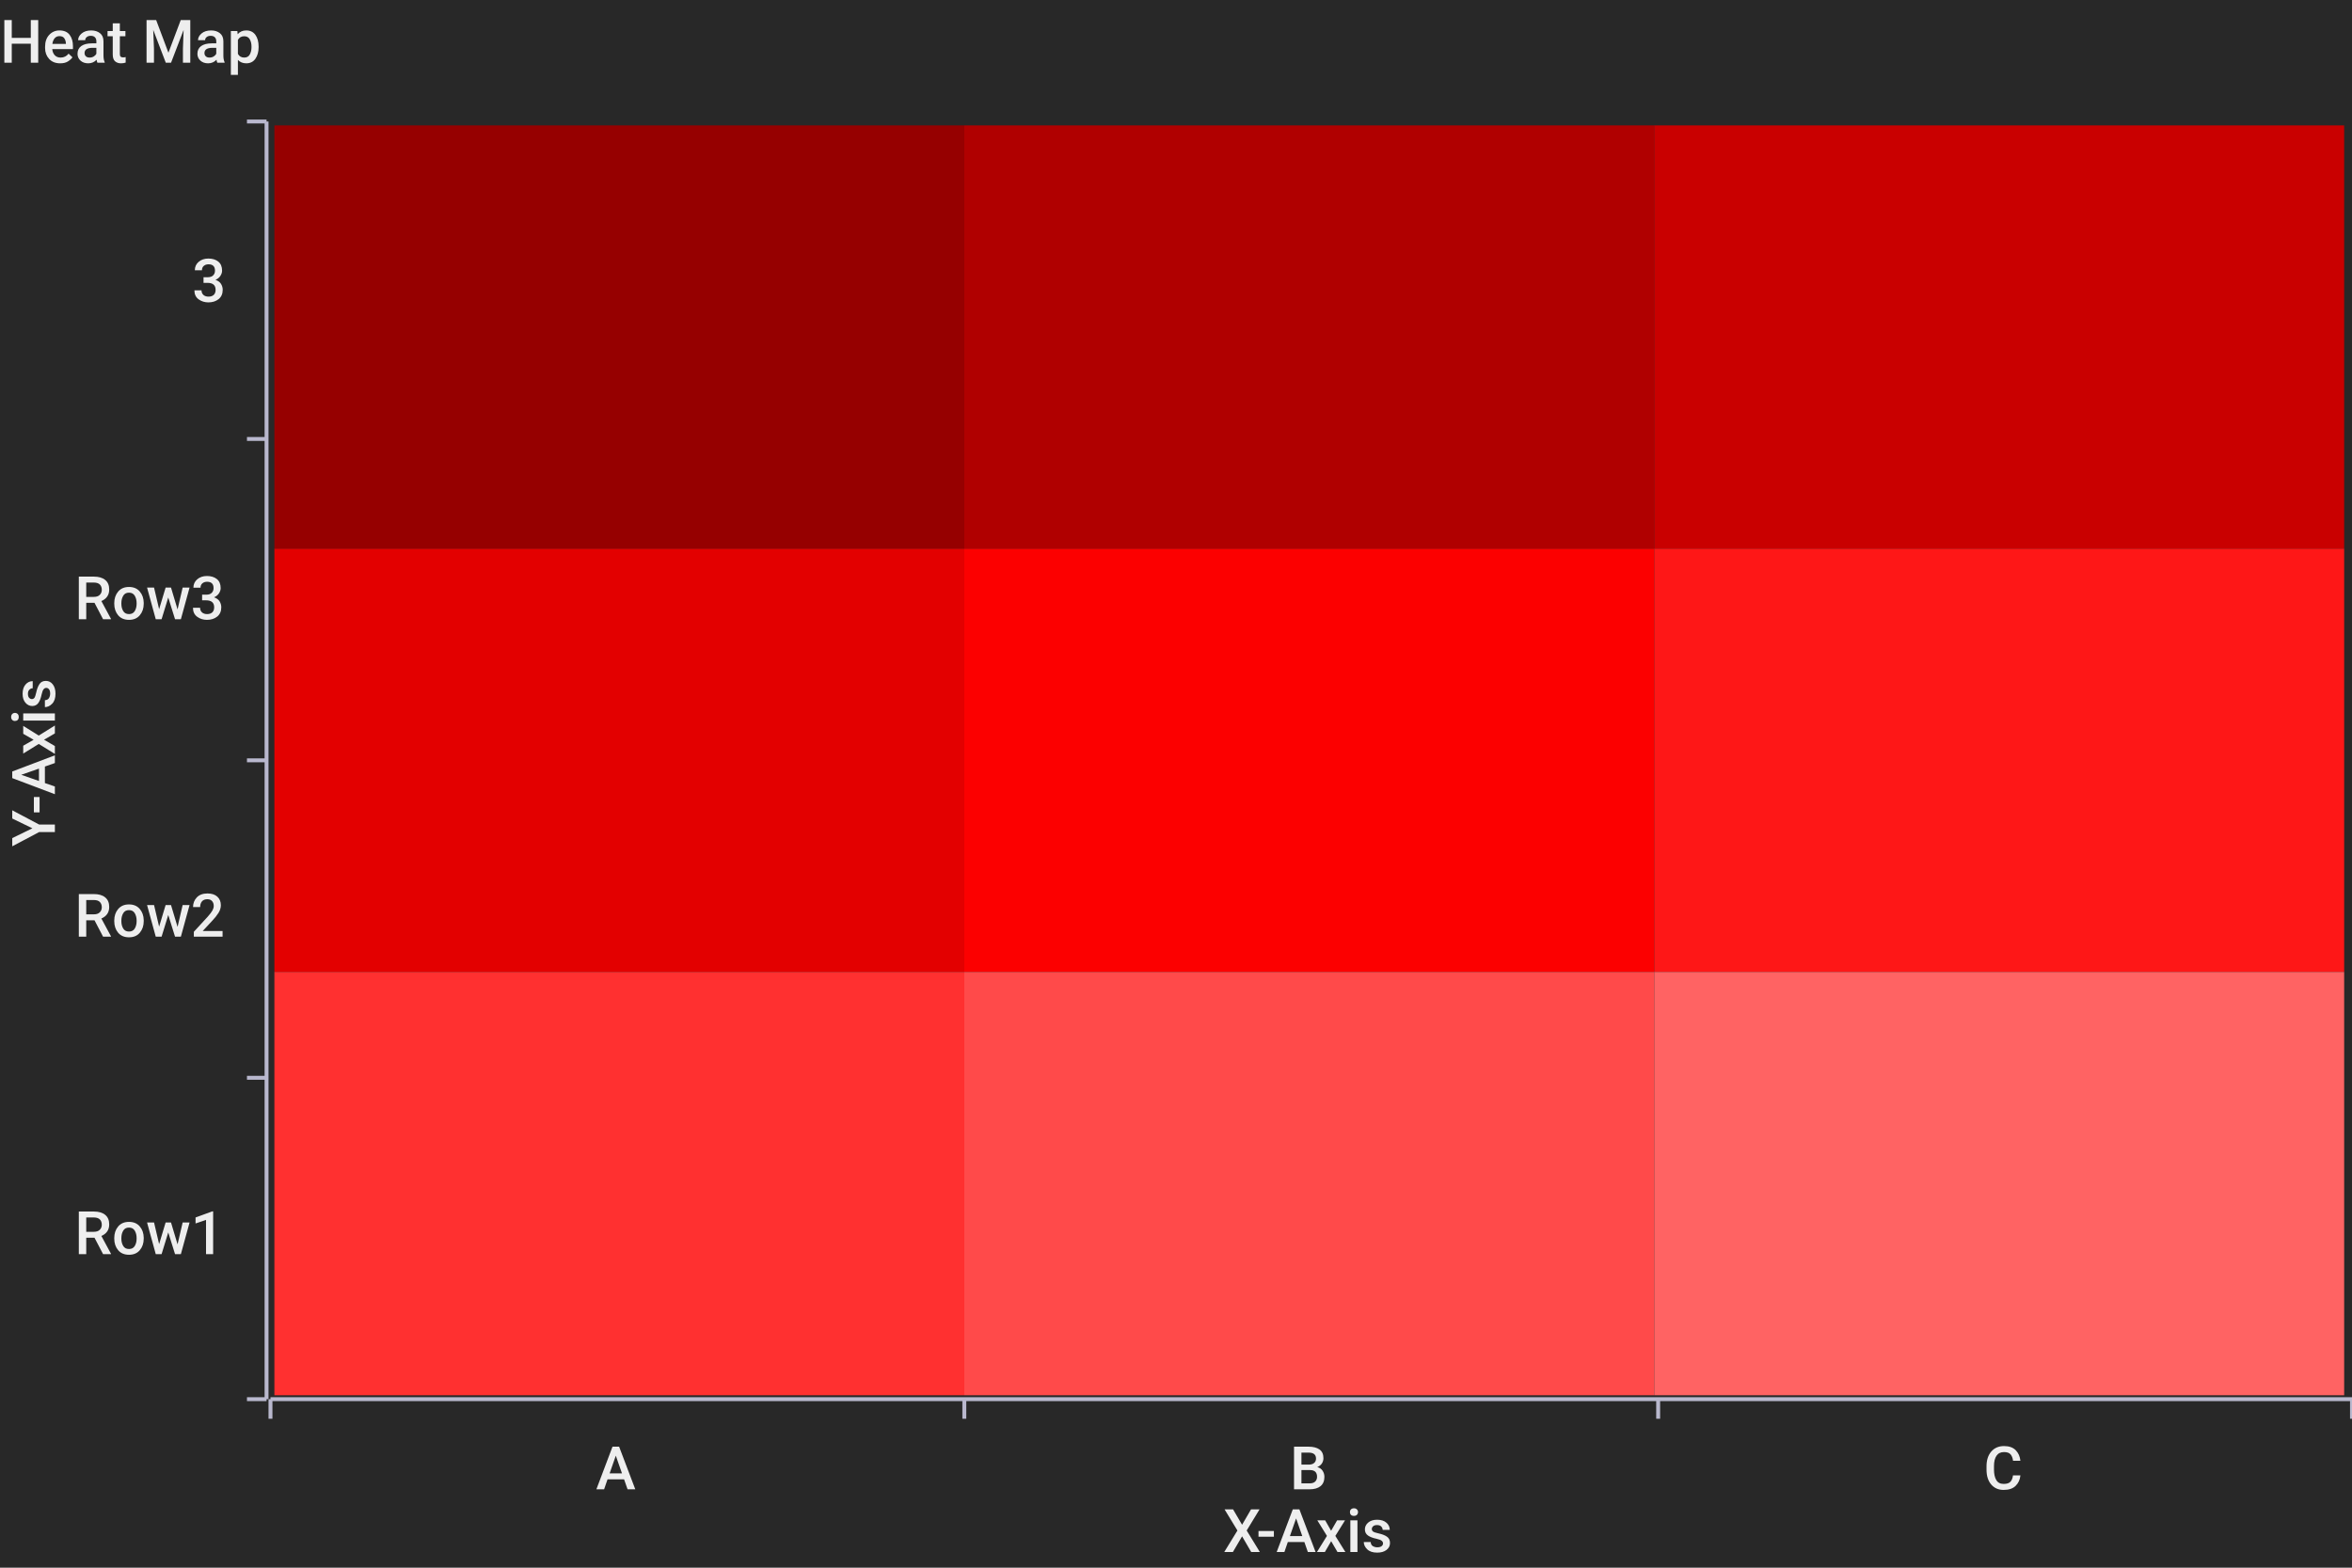
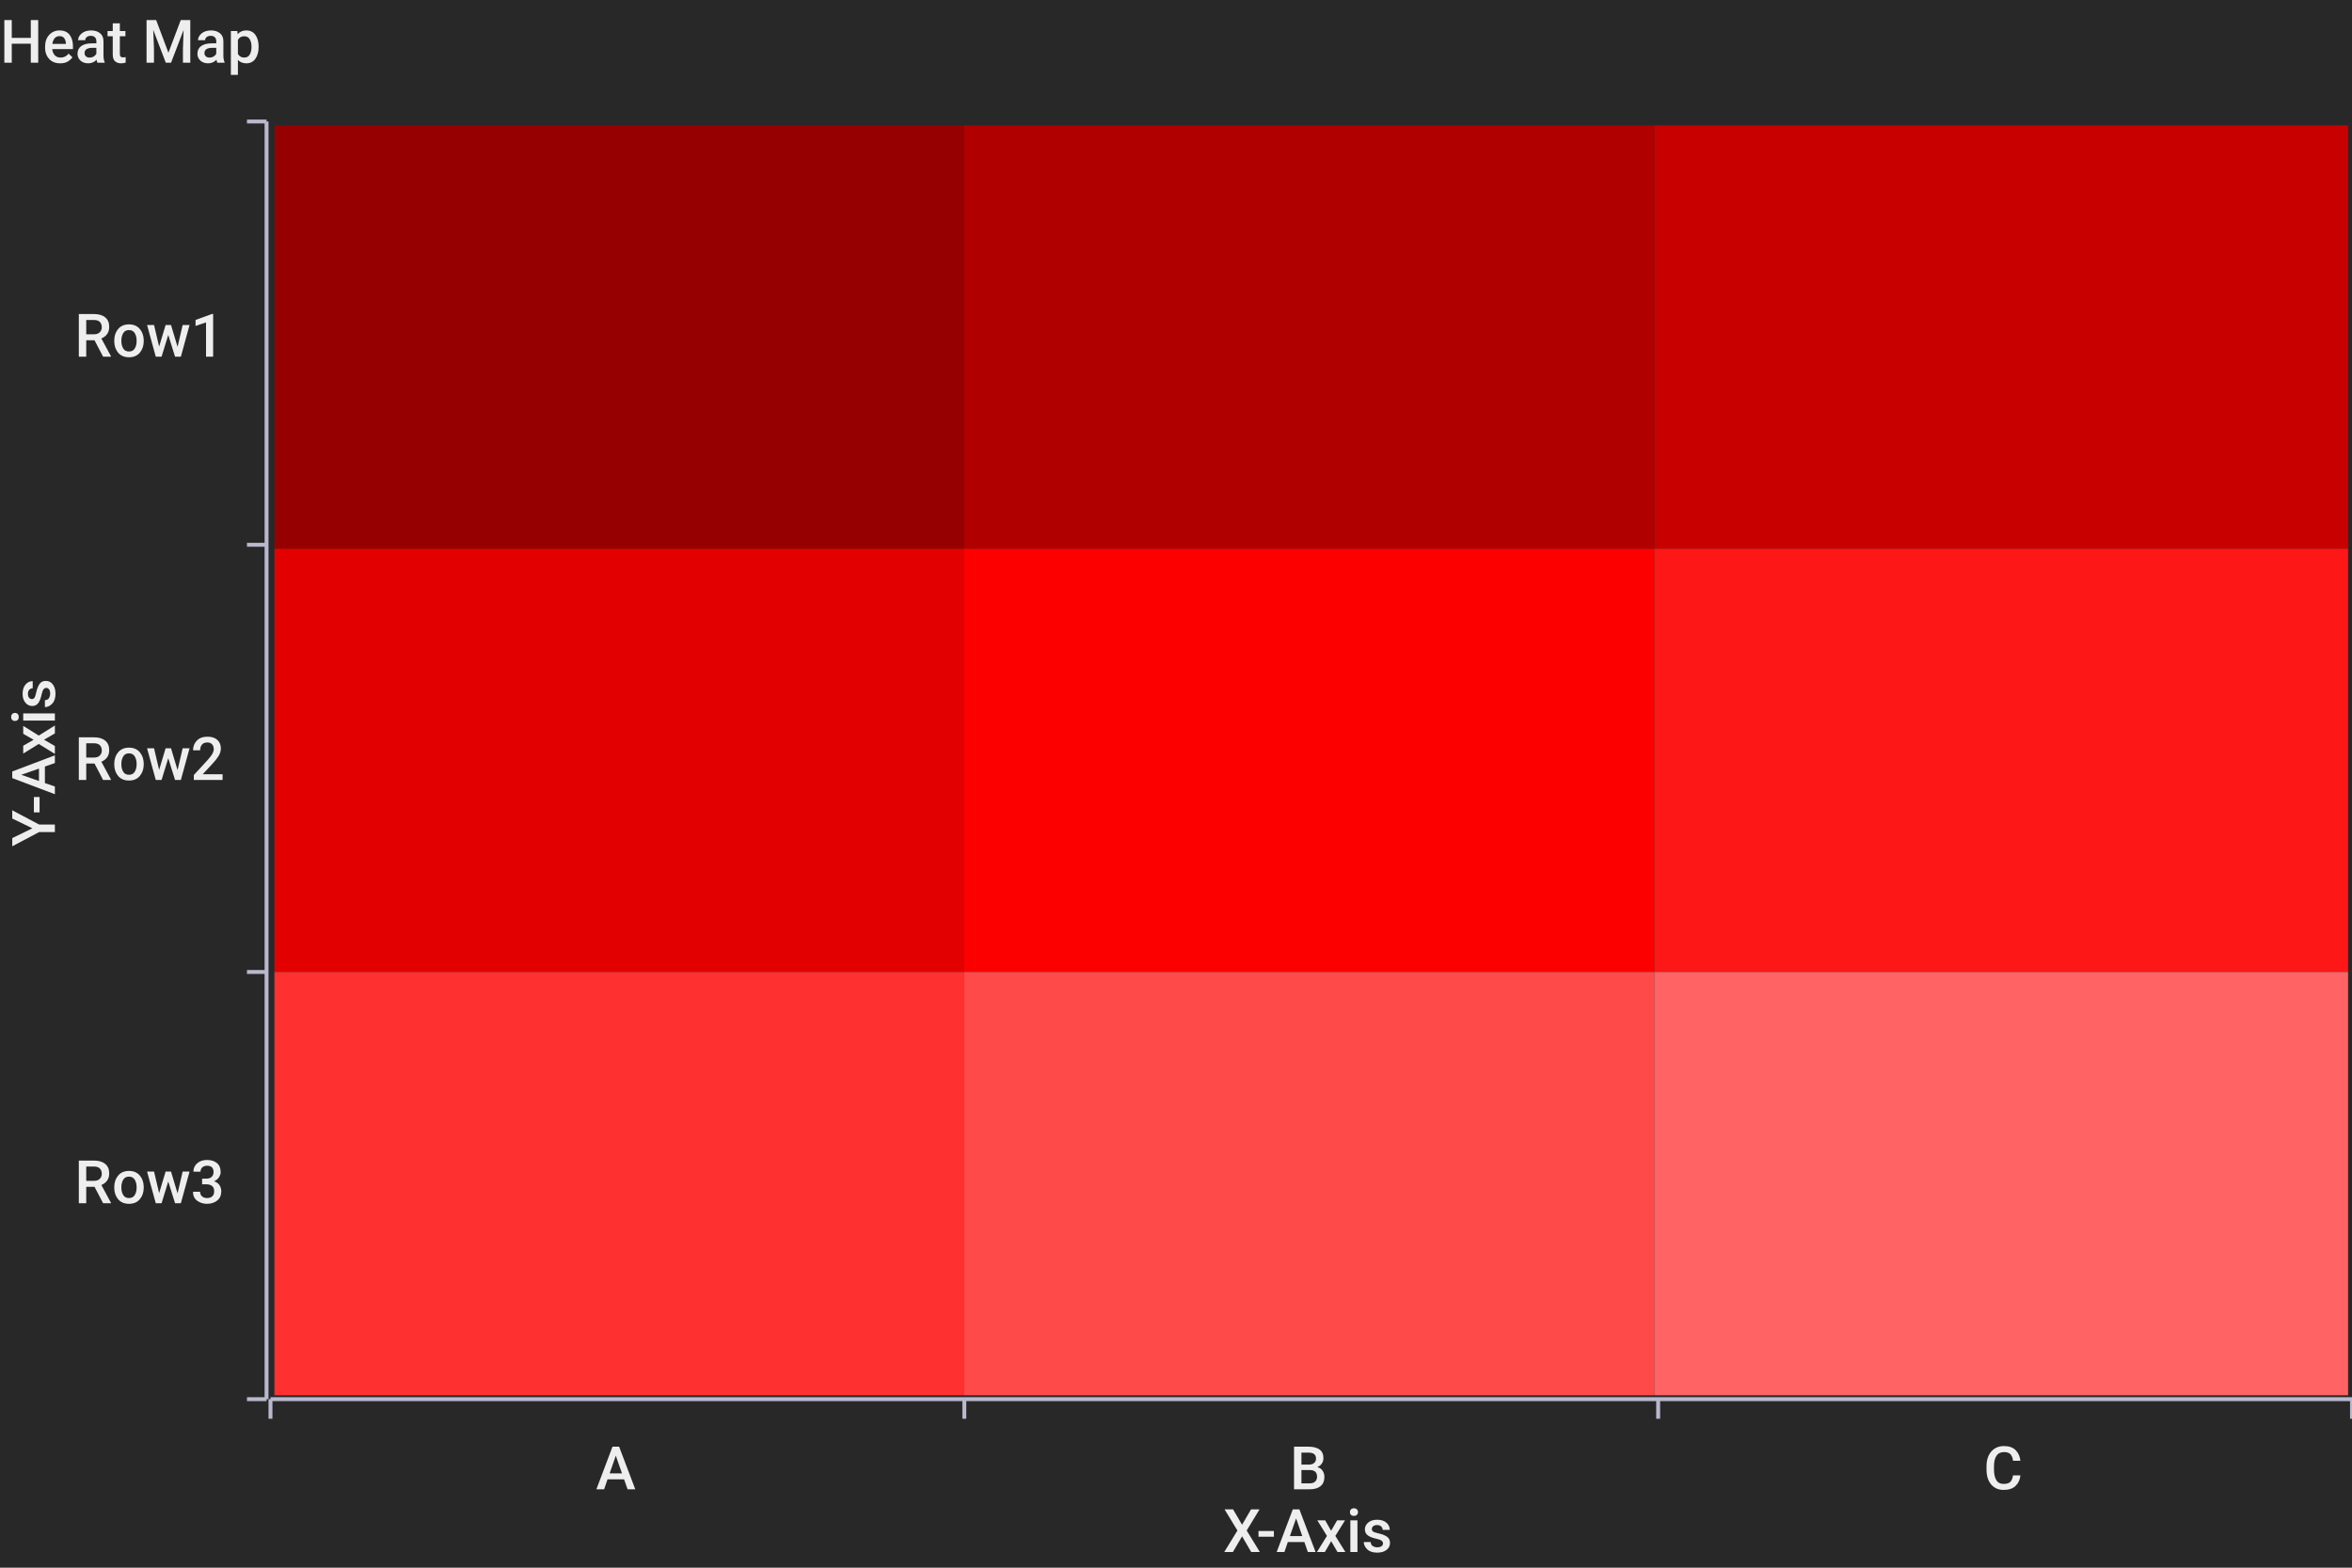
<svg xmlns="http://www.w3.org/2000/svg" viewBox="0 0 600 400">
  <path d="M 0 0 L 600 0 L 600 400 L 0 400 L 0 0" style="stroke:none;fill:rgb(40,40,40)" />
  <text x="0" y="16" style="stroke:none;fill:rgb(238,238,238);font-size:15.3px;font-family:'Roboto Medium',sans-serif">Heat Map</text>
  <text x="14" y="216" style="stroke:none;fill:rgb(238,238,238);font-size:15.3px;font-family:'Roboto Medium',sans-serif" transform="rotate(270.00,14,216)">Y-Axis</text>
  <path d="M 68 31 L 68 357" style="stroke-width:1;stroke:rgb(185,184,206);fill:none" />
  <path d="M 63 31 L 68 31" style="stroke-width:1;stroke:rgb(185,184,206);fill:none" />
-   <path d="M 63 112 L 68 112" style="stroke-width:1;stroke:rgb(185,184,206);fill:none" />
-   <path d="M 63 194 L 68 194" style="stroke-width:1;stroke:rgb(185,184,206);fill:none" />
-   <path d="M 63 275 L 68 275" style="stroke-width:1;stroke:rgb(185,184,206);fill:none" />
+   <path d="M 63 139 L 68 139" style="stroke-width:1;stroke:rgb(185,184,206);fill:none" />
+   <path d="M 63 248 L 68 248" style="stroke-width:1;stroke:rgb(185,184,206);fill:none" />
  <path d="M 63 357 L 68 357" style="stroke-width:1;stroke:rgb(185,184,206);fill:none" />
-   <text x="49" y="77" style="stroke:none;fill:rgb(238,238,238);font-size:15.3px;font-family:'Roboto Medium',sans-serif">3</text>
-   <text x="19" y="158" style="stroke:none;fill:rgb(238,238,238);font-size:15.3px;font-family:'Roboto Medium',sans-serif">Row3</text>
-   <text x="19" y="239" style="stroke:none;fill:rgb(238,238,238);font-size:15.3px;font-family:'Roboto Medium',sans-serif">Row2</text>
-   <text x="19" y="320" style="stroke:none;fill:rgb(238,238,238);font-size:15.3px;font-family:'Roboto Medium',sans-serif">Row1</text>
+   <text x="19" y="91" style="stroke:none;fill:rgb(238,238,238);font-size:15.3px;font-family:'Roboto Medium',sans-serif">Row1</text>
+   <text x="19" y="199" style="stroke:none;fill:rgb(238,238,238);font-size:15.3px;font-family:'Roboto Medium',sans-serif">Row2</text>
+   <text x="19" y="307" style="stroke:none;fill:rgb(238,238,238);font-size:15.3px;font-family:'Roboto Medium',sans-serif">Row3</text>
  <text x="312" y="396" style="stroke:none;fill:rgb(238,238,238);font-size:15.3px;font-family:'Roboto Medium',sans-serif">X-Axis</text>
  <path d="M 69 357 L 600 357" style="stroke-width:1;stroke:rgb(185,184,206);fill:none" />
  <path d="M 69 362 L 69 357" style="stroke-width:1;stroke:rgb(185,184,206);fill:none" />
  <path d="M 246 362 L 246 357" style="stroke-width:1;stroke:rgb(185,184,206);fill:none" />
  <path d="M 423 362 L 423 357" style="stroke-width:1;stroke:rgb(185,184,206);fill:none" />
  <path d="M 600 362 L 600 357" style="stroke-width:1;stroke:rgb(185,184,206);fill:none" />
  <text x="152" y="380" style="stroke:none;fill:rgb(238,238,238);font-size:15.3px;font-family:'Roboto Medium',sans-serif">A</text>
  <text x="329" y="380" style="stroke:none;fill:rgb(238,238,238);font-size:15.3px;font-family:'Roboto Medium',sans-serif">B</text>
  <text x="506" y="380" style="stroke:none;fill:rgb(238,238,238);font-size:15.3px;font-family:'Roboto Medium',sans-serif">C</text>
  <path d="M 70 32 L 246 32 L 246 140 L 70 140 L 70 32" style="stroke:none;fill:rgb(150,0,0)" />
  <path d="M 246 32 L 422 32 L 422 140 L 246 140 L 246 32" style="stroke:none;fill:rgb(176,0,0)" />
-   <path d="M 422 32 L 598 32 L 598 140 L 422 140 L 422 32" style="stroke:none;fill:rgb(201,0,0)" />
+   <path d="M 422 32 L 599 32 L 599 140 L 422 140 L 422 32" style="stroke:none;fill:rgb(201,0,0)" />
  <path d="M 70 140 L 246 140 L 246 248 L 70 248 L 70 140" style="stroke:none;fill:rgb(227,0,0)" />
  <path d="M 246 140 L 422 140 L 422 248 L 246 248 L 246 140" style="stroke:none;fill:rgb(252,0,0)" />
-   <path d="M 422 140 L 598 140 L 598 248 L 422 248 L 422 140" style="stroke:none;fill:rgb(254,23,23)" />
+   <path d="M 422 140 L 599 140 L 599 248 L 422 248 L 422 140" style="stroke:none;fill:rgb(254,23,23)" />
  <path d="M 70 248 L 246 248 L 246 356 L 70 356 L 70 248" style="stroke:none;fill:rgb(255,48,48)" />
  <path d="M 246 248 L 422 248 L 422 356 L 246 356 L 246 248" style="stroke:none;fill:rgb(255,74,74)" />
-   <path d="M 422 248 L 598 248 L 598 356 L 422 356 L 422 248" style="stroke:none;fill:rgb(255,99,99)" />
+   <path d="M 422 248 L 599 248 L 599 356 L 422 356 L 422 248" style="stroke:none;fill:rgb(255,99,99)" />
</svg>
